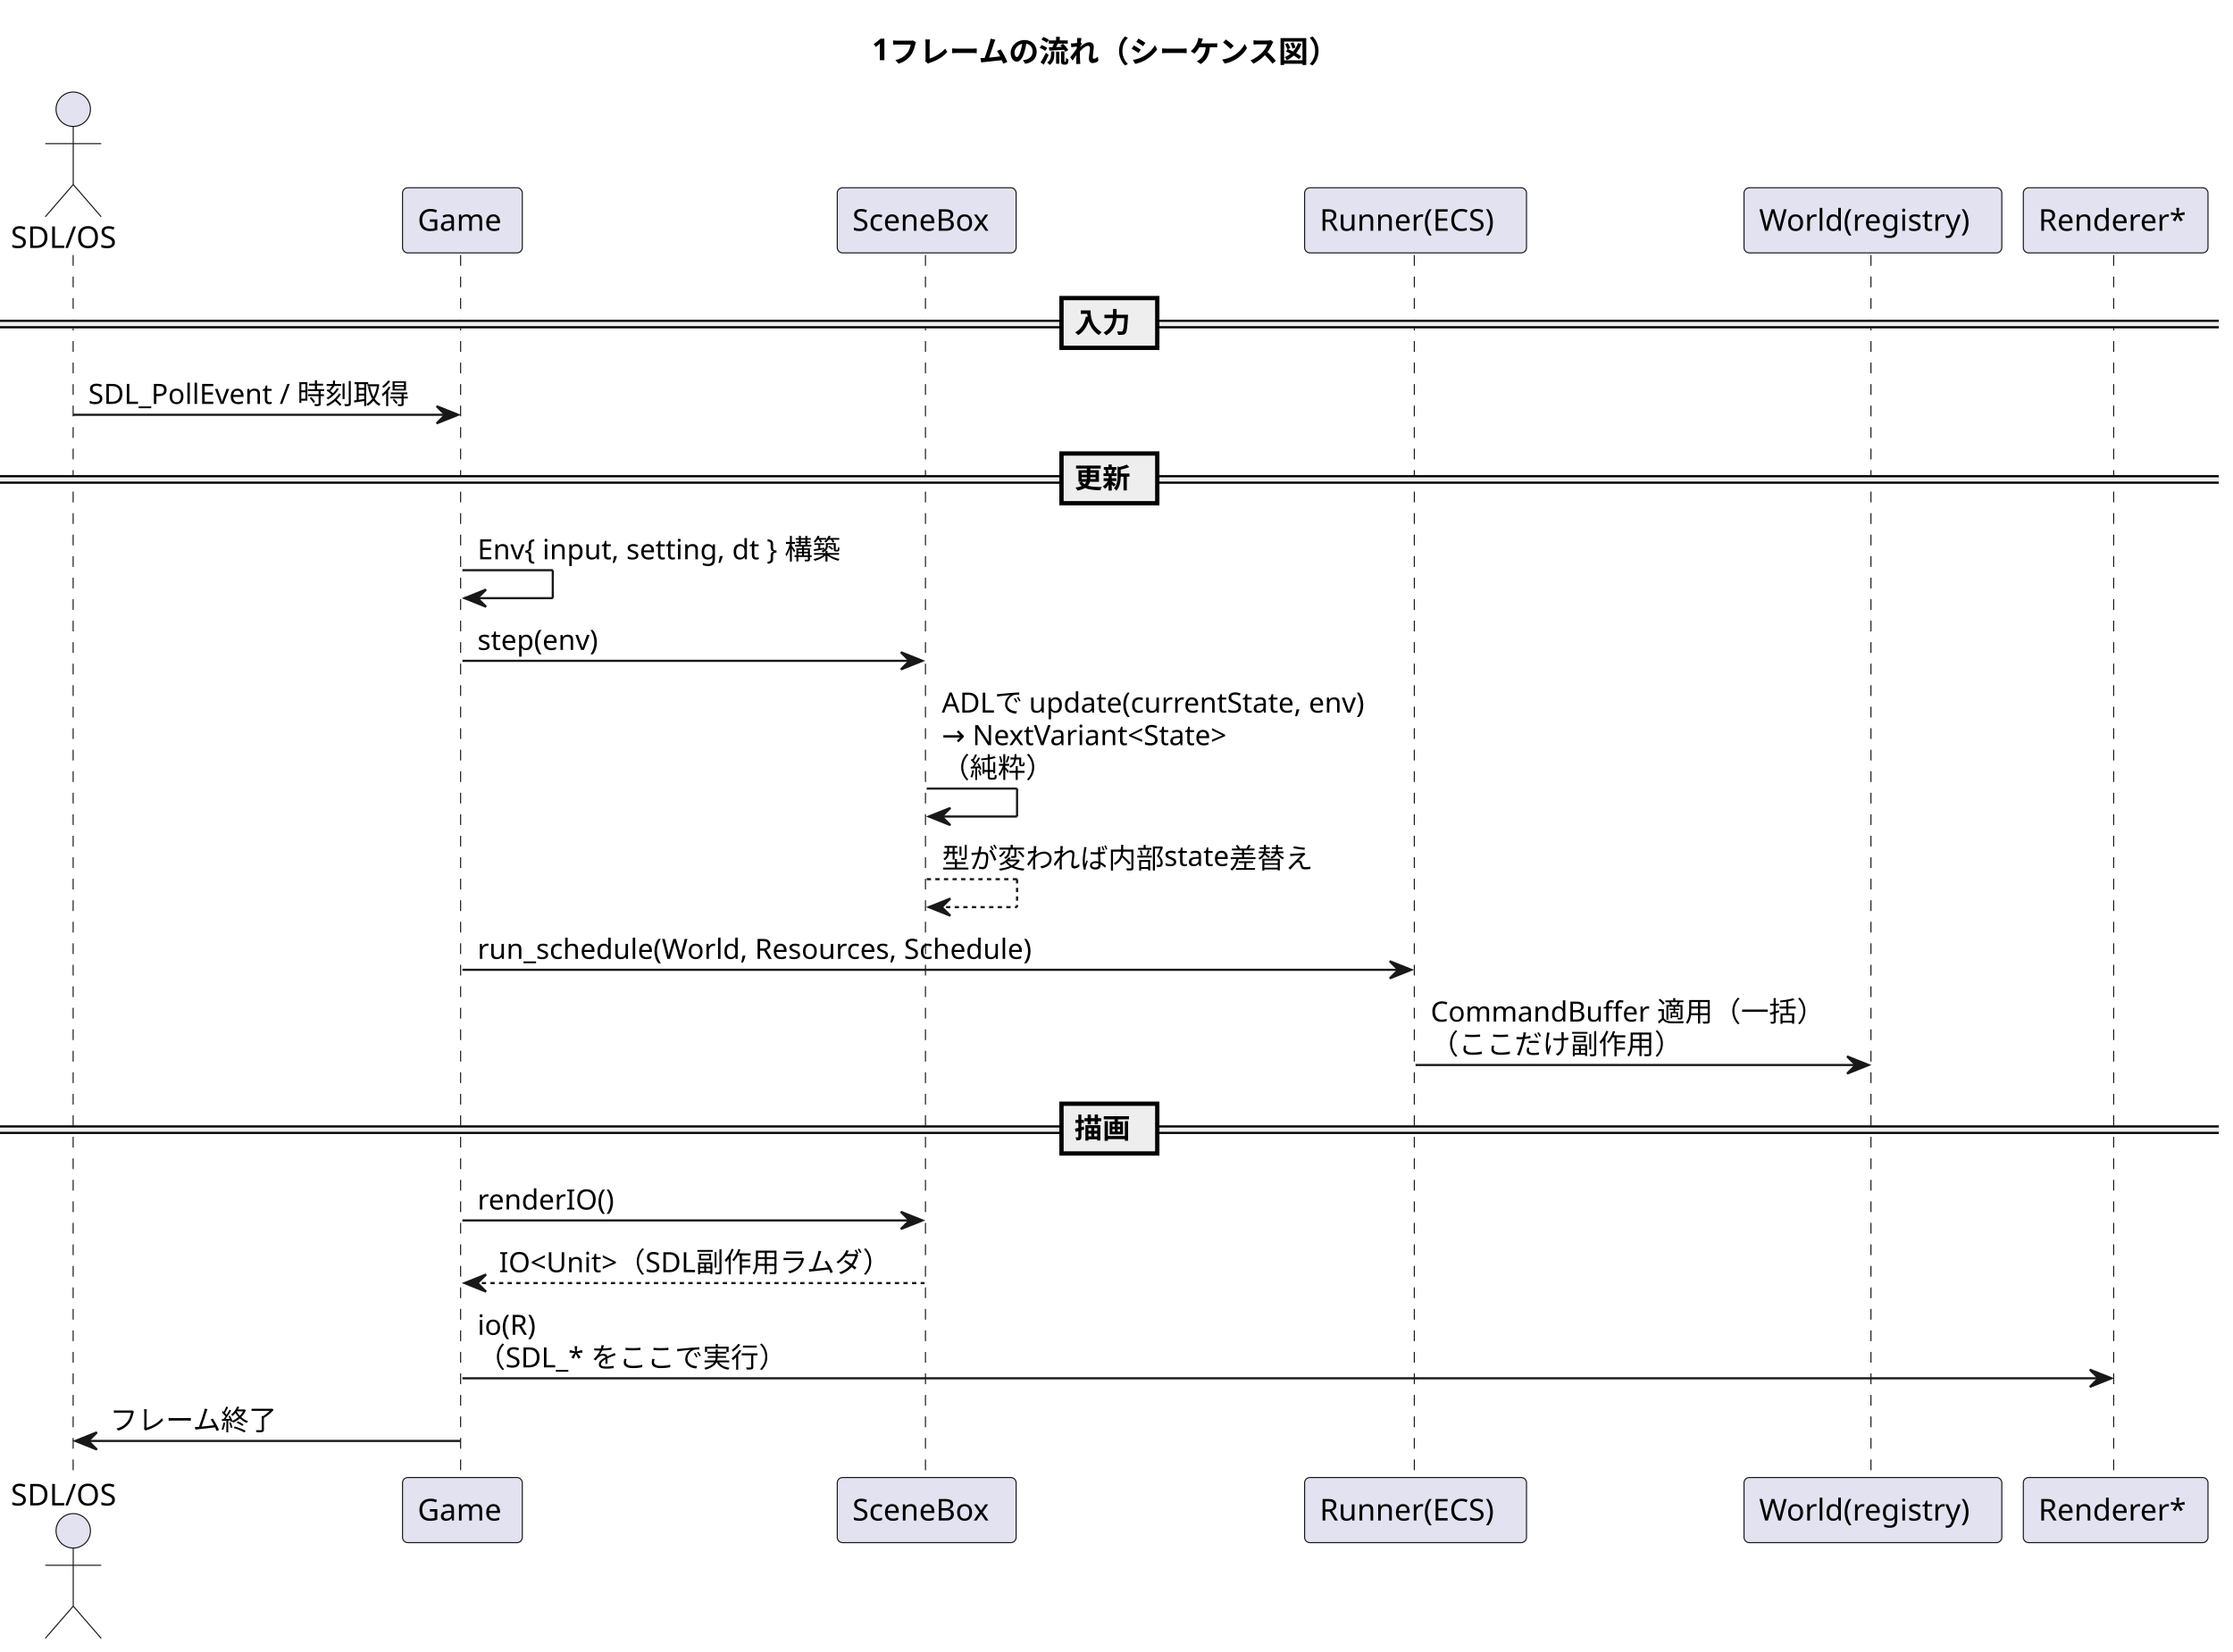
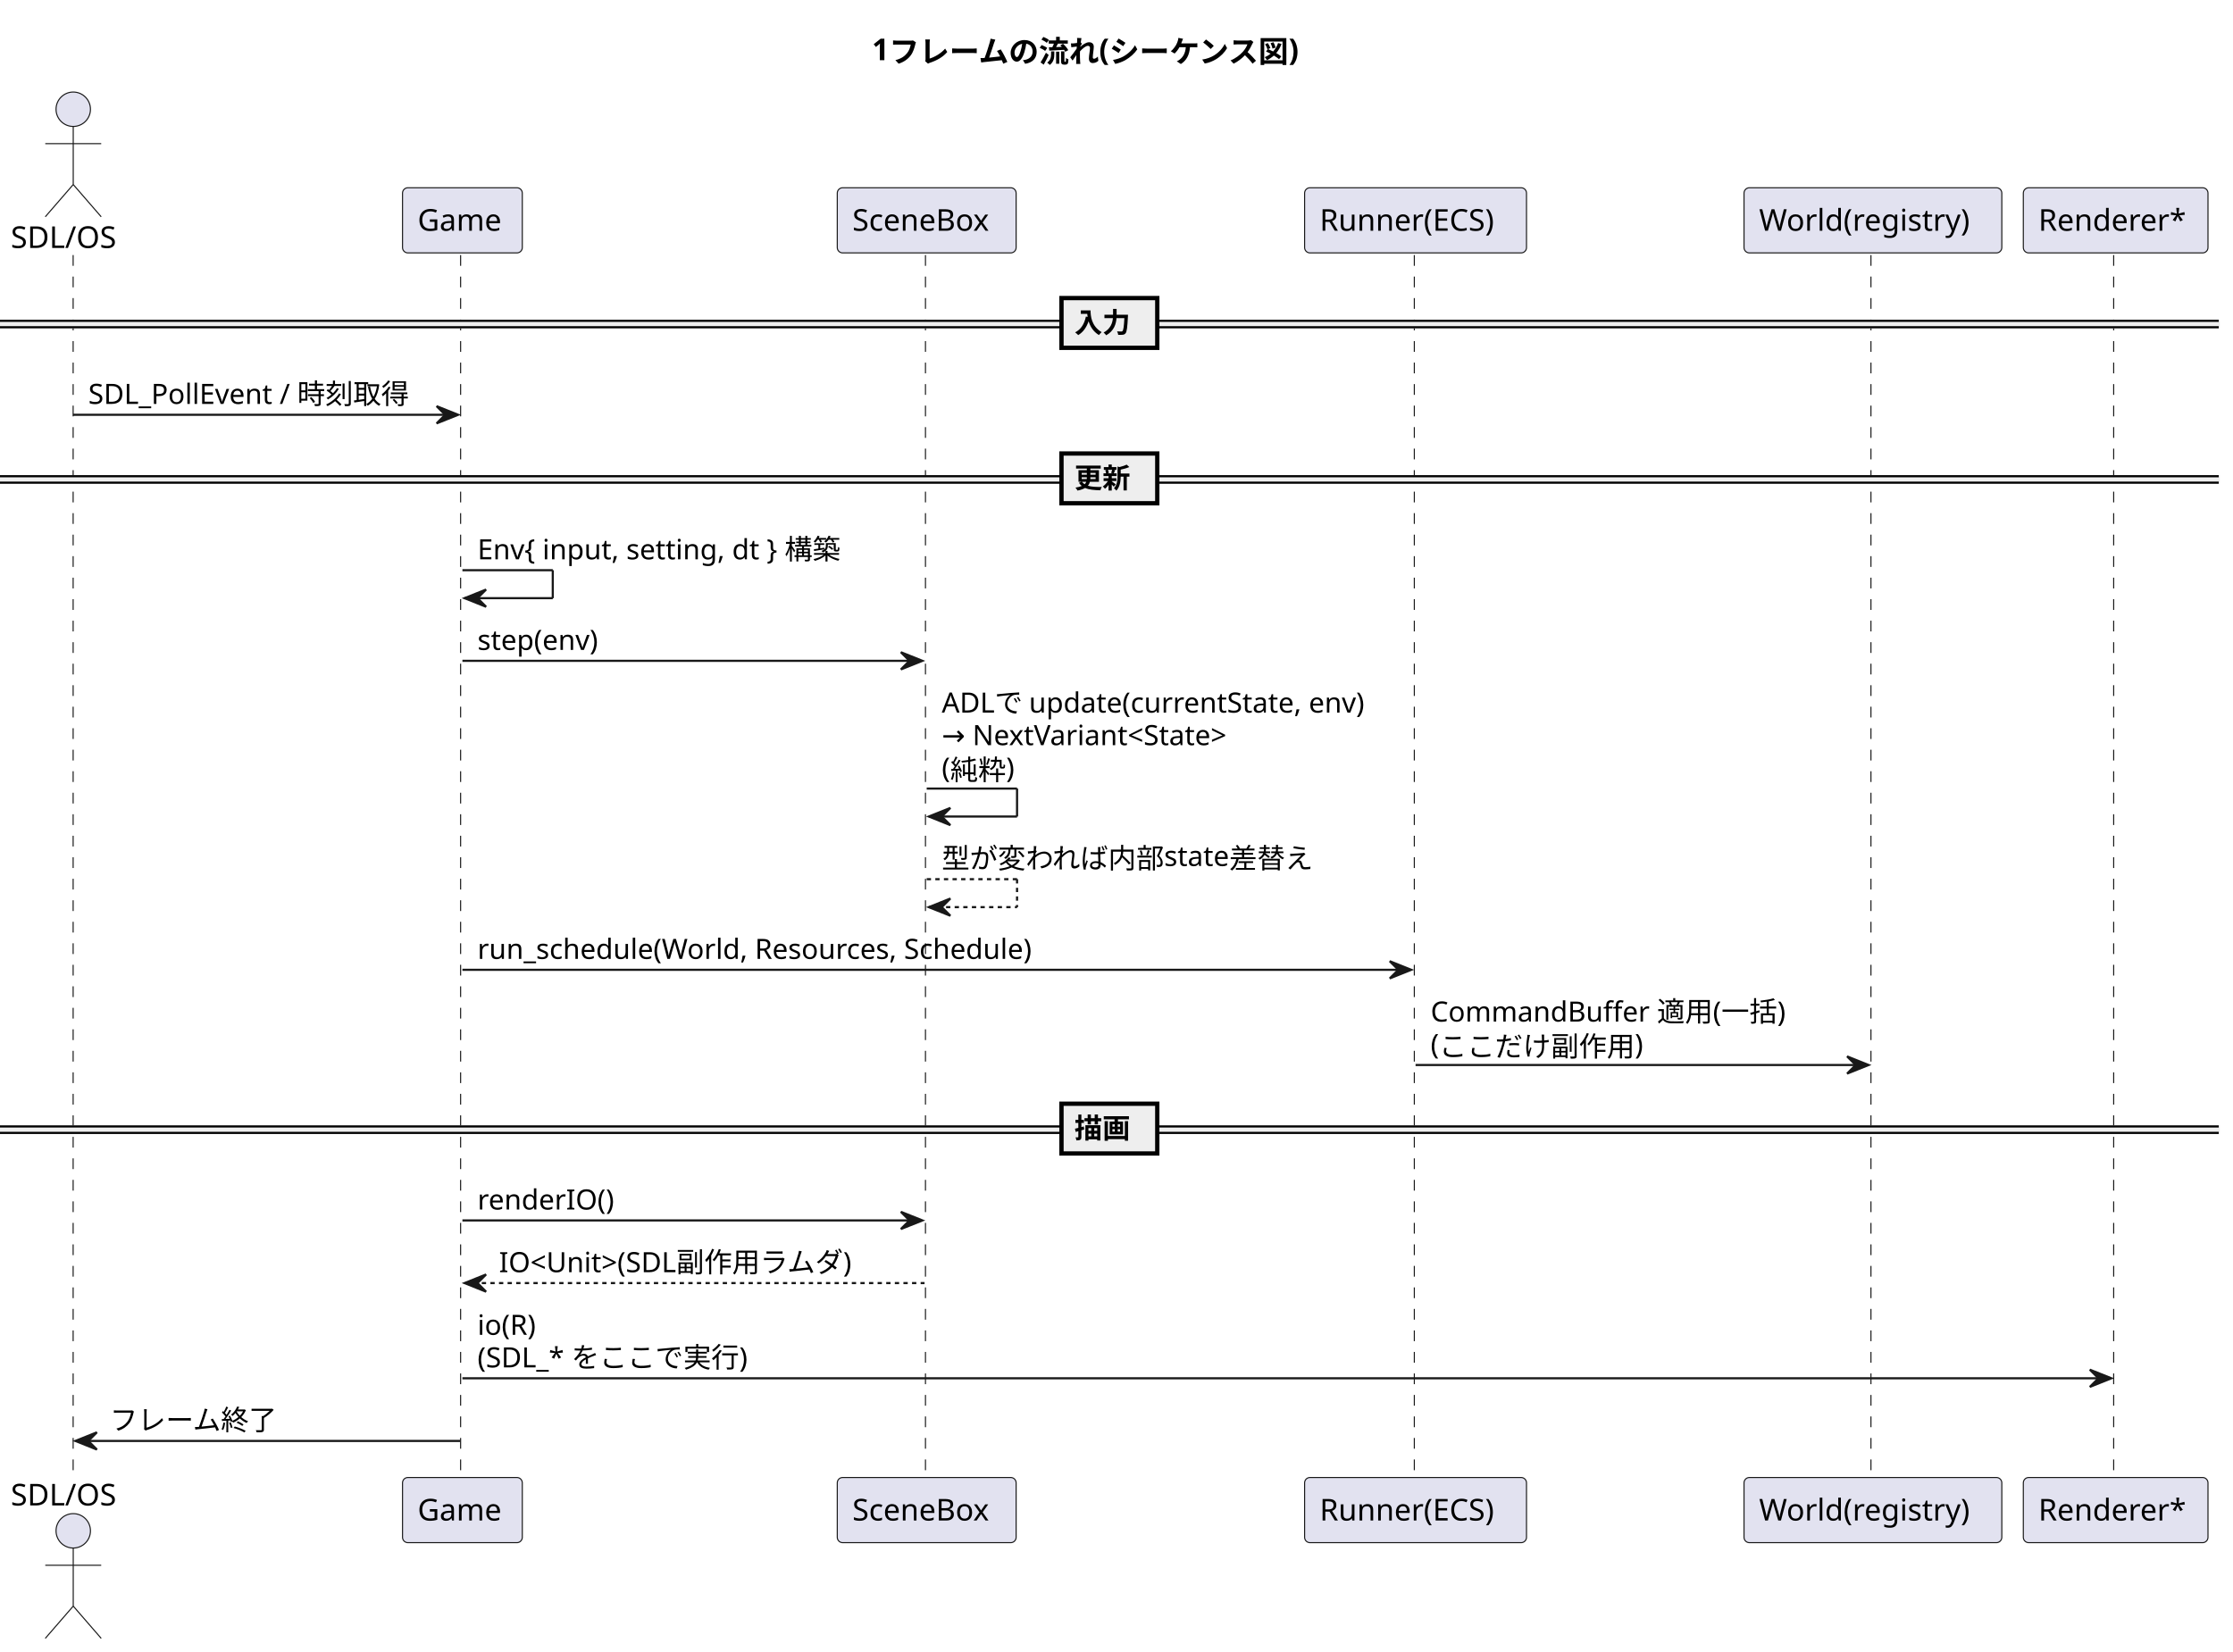
<svg xmlns="http://www.w3.org/2000/svg" contentStyleType="text/css" data-diagram-type="SEQUENCE" height="768px" preserveAspectRatio="none" style="width:1038px;height:768px;background:#FFFFFF;" version="1.1" viewBox="0 0 1038 768" width="1038px" zoomAndPan="magnify">
  <defs />
  <g>
-     <text fill="#000000" font-family="sans-serif" font-size="14" font-weight="bold" lengthAdjust="spacing" textLength="219.74" x="405.317" y="27.995">1フレームの流れ（シーケンス図）</text>
+     <text fill="#000000" font-family="sans-serif" font-size="14" font-weight="bold" lengthAdjust="spacing" textLength="219.74" x="405.317" y="27.995">1フレームの流れ(シーケンス図)</text>
    <g>
      <rect fill="#000000" fill-opacity="0" height="569.391" width="8" x="30.045" y="118.594" />
      <line style="stroke:#181818;stroke-width:0.5;stroke-dasharray:5,5;" x1="34" x2="34" y1="118.594" y2="687.984" />
    </g>
    <g>
      <rect fill="#000000" fill-opacity="0" height="569.391" width="8" x="210.953" y="118.594" />
      <line style="stroke:#181818;stroke-width:0.5;stroke-dasharray:5,5;" x1="214.113" x2="214.113" y1="118.594" y2="687.984" />
    </g>
    <g>
      <rect fill="#000000" fill-opacity="0" height="569.391" width="8" x="426.773" y="118.594" />
      <line style="stroke:#181818;stroke-width:0.5;stroke-dasharray:5,5;" x1="430.203" x2="430.203" y1="118.594" y2="687.984" />
    </g>
    <g>
      <rect fill="#000000" fill-opacity="0" height="569.391" width="8" x="654.016" y="118.594" />
      <line style="stroke:#181818;stroke-width:0.5;stroke-dasharray:5,5;" x1="657.442" x2="657.442" y1="118.594" y2="687.984" />
    </g>
    <g>
      <rect fill="#000000" fill-opacity="0" height="569.391" width="8" x="866.617" y="118.594" />
      <line style="stroke:#181818;stroke-width:0.5;stroke-dasharray:5,5;" x1="869.701" x2="869.701" y1="118.594" y2="687.984" />
    </g>
    <g>
      <rect fill="#000000" fill-opacity="0" height="569.391" width="8" x="979.454" y="118.594" />
      <line style="stroke:#181818;stroke-width:0.5;stroke-dasharray:5,5;" x1="982.534" x2="982.534" y1="118.594" y2="687.984" />
    </g>
    <g class="participant participant-head" data-participant="OS">
      <text fill="#000000" font-family="sans-serif" font-size="14" lengthAdjust="spacing" textLength="52.09" x="5" y="115.292">SDL/OS</text>
      <ellipse cx="34.045" cy="50.797" fill="#E2E2F0" rx="8" ry="8" style="stroke:#181818;stroke-width:0.5;" />
      <path d="M34.045,58.797 L34.045,85.797 M21.045,66.797 L47.045,66.797 M34.045,85.797 L21.045,100.797 M34.045,85.797 L47.045,100.797" fill="none" style="stroke:#181818;stroke-width:0.5;" />
    </g>
    <g class="participant participant-tail" data-participant="OS">
      <text fill="#000000" font-family="sans-serif" font-size="14" lengthAdjust="spacing" textLength="52.09" x="5" y="699.98">SDL/OS</text>
      <ellipse cx="34.045" cy="711.781" fill="#E2E2F0" rx="8" ry="8" style="stroke:#181818;stroke-width:0.5;" />
      <path d="M34.045,719.781 L34.045,746.781 M21.045,727.781 L47.045,727.781 M34.045,746.781 L21.045,761.781 M34.045,746.781 L47.045,761.781" fill="none" style="stroke:#181818;stroke-width:0.5;" />
    </g>
    <g class="participant participant-head" data-participant="Game">
      <rect fill="#E2E2F0" height="30.297" rx="2.5" ry="2.5" style="stroke:#181818;stroke-width:0.5;" width="55.679" x="187.113" y="87.297" />
      <text fill="#000000" font-family="sans-serif" font-size="14" lengthAdjust="spacing" textLength="41.679" x="194.113" y="107.292">Game</text>
    </g>
    <g class="participant participant-tail" data-participant="Game">
      <rect fill="#E2E2F0" height="30.297" rx="2.5" ry="2.5" style="stroke:#181818;stroke-width:0.5;" width="55.679" x="187.113" y="686.984" />
      <text fill="#000000" font-family="sans-serif" font-size="14" lengthAdjust="spacing" textLength="41.679" x="194.113" y="706.98">Game</text>
    </g>
    <g class="participant participant-head" data-participant="Box">
      <rect fill="#E2E2F0" height="30.297" rx="2.5" ry="2.5" style="stroke:#181818;stroke-width:0.5;" width="83.139" x="389.203" y="87.297" />
      <text fill="#000000" font-family="sans-serif" font-size="14" lengthAdjust="spacing" textLength="69.139" x="396.203" y="107.292">SceneBox</text>
    </g>
    <g class="participant participant-tail" data-participant="Box">
      <rect fill="#E2E2F0" height="30.297" rx="2.5" ry="2.5" style="stroke:#181818;stroke-width:0.5;" width="83.139" x="389.203" y="686.984" />
      <text fill="#000000" font-family="sans-serif" font-size="14" lengthAdjust="spacing" textLength="69.139" x="396.203" y="706.98">SceneBox</text>
    </g>
    <g class="participant participant-head" data-participant="Runner">
      <rect fill="#E2E2F0" height="30.297" rx="2.5" ry="2.5" style="stroke:#181818;stroke-width:0.5;" width="103.147" x="606.442" y="87.297" />
      <text fill="#000000" font-family="sans-serif" font-size="14" lengthAdjust="spacing" textLength="89.147" x="613.442" y="107.292">Runner(ECS)</text>
    </g>
    <g class="participant participant-tail" data-participant="Runner">
      <rect fill="#E2E2F0" height="30.297" rx="2.5" ry="2.5" style="stroke:#181818;stroke-width:0.5;" width="103.147" x="606.442" y="686.984" />
      <text fill="#000000" font-family="sans-serif" font-size="14" lengthAdjust="spacing" textLength="89.147" x="613.442" y="706.98">Runner(ECS)</text>
    </g>
    <g class="participant participant-head" data-participant="World">
      <rect fill="#E2E2F0" height="30.297" rx="2.5" ry="2.5" style="stroke:#181818;stroke-width:0.5;" width="119.834" x="810.701" y="87.297" />
      <text fill="#000000" font-family="sans-serif" font-size="14" lengthAdjust="spacing" textLength="105.834" x="817.701" y="107.292">World(registry)</text>
    </g>
    <g class="participant participant-tail" data-participant="World">
      <rect fill="#E2E2F0" height="30.297" rx="2.5" ry="2.5" style="stroke:#181818;stroke-width:0.5;" width="119.834" x="810.701" y="686.984" />
      <text fill="#000000" font-family="sans-serif" font-size="14" lengthAdjust="spacing" textLength="105.834" x="817.701" y="706.98">World(registry)</text>
    </g>
    <g class="participant participant-head" data-participant="R">
      <rect fill="#E2E2F0" height="30.297" rx="2.5" ry="2.5" style="stroke:#181818;stroke-width:0.5;" width="85.839" x="940.534" y="87.297" />
      <text fill="#000000" font-family="sans-serif" font-size="14" lengthAdjust="spacing" textLength="71.839" x="947.534" y="107.292">Renderer*</text>
    </g>
    <g class="participant participant-tail" data-participant="R">
      <rect fill="#E2E2F0" height="30.297" rx="2.5" ry="2.5" style="stroke:#181818;stroke-width:0.5;" width="85.839" x="940.534" y="686.984" />
      <text fill="#000000" font-family="sans-serif" font-size="14" lengthAdjust="spacing" textLength="71.839" x="947.534" y="706.98">Renderer*</text>
    </g>
    <rect fill="#EEEEEE" height="3" style="stroke:#EEEEEE;stroke-width:1;" width="1031.373" x="0" y="149.16" />
    <line style="stroke:#000000;stroke-width:1;" x1="0" x2="1031.373" y1="149.16" y2="149.16" />
    <line style="stroke:#000000;stroke-width:1;" x1="0" x2="1031.373" y1="152.16" y2="152.16" />
    <rect fill="#EEEEEE" height="23.133" style="stroke:#000000;stroke-width:2;" width="44.526" x="493.424" y="138.594" />
    <text fill="#000000" font-family="sans-serif" font-size="13" font-weight="bold" lengthAdjust="spacing" textLength="26" x="499.424" y="154.661">入力</text>
    <g class="message" data-participant-1="OS" data-participant-2="Game">
      <polygon fill="#181818" points="202.953,188.859,212.953,192.859,202.953,196.859,206.953,192.859" style="stroke:#181818;stroke-width:1;" />
      <line style="stroke:#181818;stroke-width:1;" x1="34.045" x2="208.953" y1="192.859" y2="192.859" />
      <text fill="#000000" font-family="sans-serif" font-size="13" lengthAdjust="spacing" textLength="156.908" x="41.045" y="187.793">SDL_PollEvent / 時刻取得</text>
    </g>
    <rect fill="#EEEEEE" height="3" style="stroke:#EEEEEE;stroke-width:1;" width="1031.373" x="0" y="221.426" />
    <line style="stroke:#000000;stroke-width:1;" x1="0" x2="1031.373" y1="221.426" y2="221.426" />
    <line style="stroke:#000000;stroke-width:1;" x1="0" x2="1031.373" y1="224.426" y2="224.426" />
    <rect fill="#EEEEEE" height="23.133" style="stroke:#000000;stroke-width:2;" width="44.526" x="493.424" y="210.859" />
    <text fill="#000000" font-family="sans-serif" font-size="13" font-weight="bold" lengthAdjust="spacing" textLength="26" x="499.424" y="226.926">更新</text>
    <g class="message" data-participant-1="Game" data-participant-2="Game">
      <line style="stroke:#181818;stroke-width:1;" x1="214.953" x2="256.953" y1="265.125" y2="265.125" />
      <line style="stroke:#181818;stroke-width:1;" x1="256.953" x2="256.953" y1="265.125" y2="278.125" />
      <line style="stroke:#181818;stroke-width:1;" x1="215.953" x2="256.953" y1="278.125" y2="278.125" />
      <polygon fill="#181818" points="225.953,274.125,215.953,278.125,225.953,282.125,221.953,278.125" style="stroke:#181818;stroke-width:1;" />
      <text fill="#000000" font-family="sans-serif" font-size="13" lengthAdjust="spacing" textLength="187.472" x="221.953" y="260.059">Env{ input, setting, dt } 構築</text>
    </g>
    <g class="message" data-participant-1="Game" data-participant-2="Box">
      <polygon fill="#181818" points="418.773,303.258,428.773,307.258,418.773,311.258,422.773,307.258" style="stroke:#181818;stroke-width:1;" />
      <line style="stroke:#181818;stroke-width:1;" x1="214.953" x2="424.773" y1="307.258" y2="307.258" />
      <text fill="#000000" font-family="sans-serif" font-size="13" lengthAdjust="spacing" textLength="62.194" x="221.953" y="302.192">step(env)</text>
    </g>
    <g class="message" data-participant-1="Box" data-participant-2="Box">
      <line style="stroke:#181818;stroke-width:1;" x1="430.773" x2="472.773" y1="366.656" y2="366.656" />
      <line style="stroke:#181818;stroke-width:1;" x1="472.773" x2="472.773" y1="366.656" y2="379.656" />
      <line style="stroke:#181818;stroke-width:1;" x1="431.773" x2="472.773" y1="379.656" y2="379.656" />
      <polygon fill="#181818" points="441.773,375.656,431.773,379.656,441.773,383.656,437.773,379.656" style="stroke:#181818;stroke-width:1;" />
      <text fill="#000000" font-family="sans-serif" font-size="13" lengthAdjust="spacing" textLength="213.243" x="437.773" y="331.325">ADLで update(currentState, env)</text>
      <text fill="#000000" font-family="sans-serif" font-size="13" lengthAdjust="spacing" textLength="148.852" x="437.773" y="346.457">→ NextVariant&lt;State&gt;</text>
-       <text fill="#000000" font-family="sans-serif" font-size="13" lengthAdjust="spacing" textLength="52" x="437.773" y="361.59">（純粋）</text>
+       <text fill="#000000" font-family="sans-serif" font-size="13" lengthAdjust="spacing" textLength="52" x="437.773" y="361.59">(純粋)</text>
    </g>
    <g class="message" data-participant-1="Box" data-participant-2="Box">
      <line style="stroke:#181818;stroke-width:1;stroke-dasharray:2,2;" x1="430.773" x2="472.773" y1="408.789" y2="408.789" />
      <line style="stroke:#181818;stroke-width:1;stroke-dasharray:2,2;" x1="472.773" x2="472.773" y1="408.789" y2="421.789" />
      <line style="stroke:#181818;stroke-width:1;stroke-dasharray:2,2;" x1="431.773" x2="472.773" y1="421.789" y2="421.789" />
      <polygon fill="#181818" points="441.773,417.789,431.773,421.789,441.773,425.789,437.773,421.789" style="stroke:#181818;stroke-width:1;" />
      <text fill="#000000" font-family="sans-serif" font-size="13" lengthAdjust="spacing" textLength="175.932" x="437.773" y="403.723">型が変われば内部state差替え</text>
    </g>
    <g class="message" data-participant-1="Game" data-participant-2="Runner">
      <polygon fill="#181818" points="646.016,446.922,656.016,450.922,646.016,454.922,650.016,450.922" style="stroke:#181818;stroke-width:1;" />
      <line style="stroke:#181818;stroke-width:1;" x1="214.953" x2="652.016" y1="450.922" y2="450.922" />
-       <text fill="#000000" font-family="sans-serif" font-size="13" lengthAdjust="spacing" textLength="278.269" x="221.953" y="445.856">run_schedule(World, Resources, Schedule)</text>
+       <text fill="#000000" font-family="sans-serif" font-size="13" lengthAdjust="spacing" textLength="278.269" x="221.953" y="445.856">run_schedule(World, Resources,
+                 Schedule)</text>
    </g>
    <g class="message" data-participant-1="Runner" data-participant-2="World">
      <polygon fill="#181818" points="858.617,491.188,868.617,495.188,858.617,499.188,862.617,495.188" style="stroke:#181818;stroke-width:1;" />
      <line style="stroke:#181818;stroke-width:1;" x1="658.016" x2="864.617" y1="495.188" y2="495.188" />
-       <text fill="#000000" font-family="sans-serif" font-size="13" lengthAdjust="spacing" textLength="188.602" x="665.016" y="474.989">CommandBuffer 適用（一括）</text>
-       <text fill="#000000" font-family="sans-serif" font-size="13" lengthAdjust="spacing" textLength="117" x="665.016" y="490.122">（ここだけ副作用）</text>
+       <text fill="#000000" font-family="sans-serif" font-size="13" lengthAdjust="spacing" textLength="188.602" x="665.016" y="474.989">CommandBuffer 適用(一括)</text>
+       <text fill="#000000" font-family="sans-serif" font-size="13" lengthAdjust="spacing" textLength="117" x="665.016" y="490.122">(ここだけ副作用)</text>
    </g>
    <rect fill="#EEEEEE" height="3" style="stroke:#EEEEEE;stroke-width:1;" width="1031.373" x="0" y="523.754" />
    <line style="stroke:#000000;stroke-width:1;" x1="0" x2="1031.373" y1="523.754" y2="523.754" />
    <line style="stroke:#000000;stroke-width:1;" x1="0" x2="1031.373" y1="526.754" y2="526.754" />
    <rect fill="#EEEEEE" height="23.133" style="stroke:#000000;stroke-width:2;" width="44.526" x="493.424" y="513.188" />
    <text fill="#000000" font-family="sans-serif" font-size="13" font-weight="bold" lengthAdjust="spacing" textLength="26" x="499.424" y="529.254">描画</text>
    <g class="message" data-participant-1="Game" data-participant-2="Box">
      <polygon fill="#181818" points="418.773,563.453,428.773,567.453,418.773,571.453,422.773,567.453" style="stroke:#181818;stroke-width:1;" />
      <line style="stroke:#181818;stroke-width:1;" x1="214.953" x2="424.773" y1="567.453" y2="567.453" />
      <text fill="#000000" font-family="sans-serif" font-size="13" lengthAdjust="spacing" textLength="67.387" x="221.953" y="562.387">renderIO()</text>
    </g>
    <g class="message" data-participant-1="Box" data-participant-2="Game">
      <polygon fill="#181818" points="225.953,592.586,215.953,596.586,225.953,600.586,221.953,596.586" style="stroke:#181818;stroke-width:1;" />
      <line style="stroke:#181818;stroke-width:1;stroke-dasharray:2,2;" x1="219.953" x2="429.773" y1="596.586" y2="596.586" />
-       <text fill="#000000" font-family="sans-serif" font-size="13" lengthAdjust="spacing" textLength="191.82" x="231.953" y="591.52">IO&lt;Unit&gt;（SDL副作用ラムダ）</text>
+       <text fill="#000000" font-family="sans-serif" font-size="13" lengthAdjust="spacing" textLength="191.82" x="231.953" y="591.52">IO&lt;Unit&gt;(SDL副作用ラムダ)</text>
    </g>
    <g class="message" data-participant-1="Game" data-participant-2="R">
      <polygon fill="#181818" points="971.454,636.852,981.454,640.852,971.454,644.852,975.454,640.852" style="stroke:#181818;stroke-width:1;" />
      <line style="stroke:#181818;stroke-width:1;" x1="214.953" x2="977.454" y1="640.852" y2="640.852" />
      <text fill="#000000" font-family="sans-serif" font-size="13" lengthAdjust="spacing" textLength="30.742" x="221.953" y="620.653">io(R)</text>
-       <text fill="#000000" font-family="sans-serif" font-size="13" lengthAdjust="spacing" textLength="146.637" x="221.953" y="635.786">（SDL_* をここで実行）</text>
+       <text fill="#000000" font-family="sans-serif" font-size="13" lengthAdjust="spacing" textLength="146.637" x="221.953" y="635.786">(SDL_* をここで実行)</text>
    </g>
    <g class="message" data-participant-1="Game" data-participant-2="OS">
      <polygon fill="#181818" points="45.045,665.984,35.045,669.984,45.045,673.984,41.045,669.984" style="stroke:#181818;stroke-width:1;" />
      <line style="stroke:#181818;stroke-width:1;" x1="39.045" x2="213.953" y1="669.984" y2="669.984" />
      <text fill="#000000" font-family="sans-serif" font-size="13" lengthAdjust="spacing" textLength="78" x="51.045" y="664.918">フレーム終了</text>
    </g>
  </g>
</svg>
